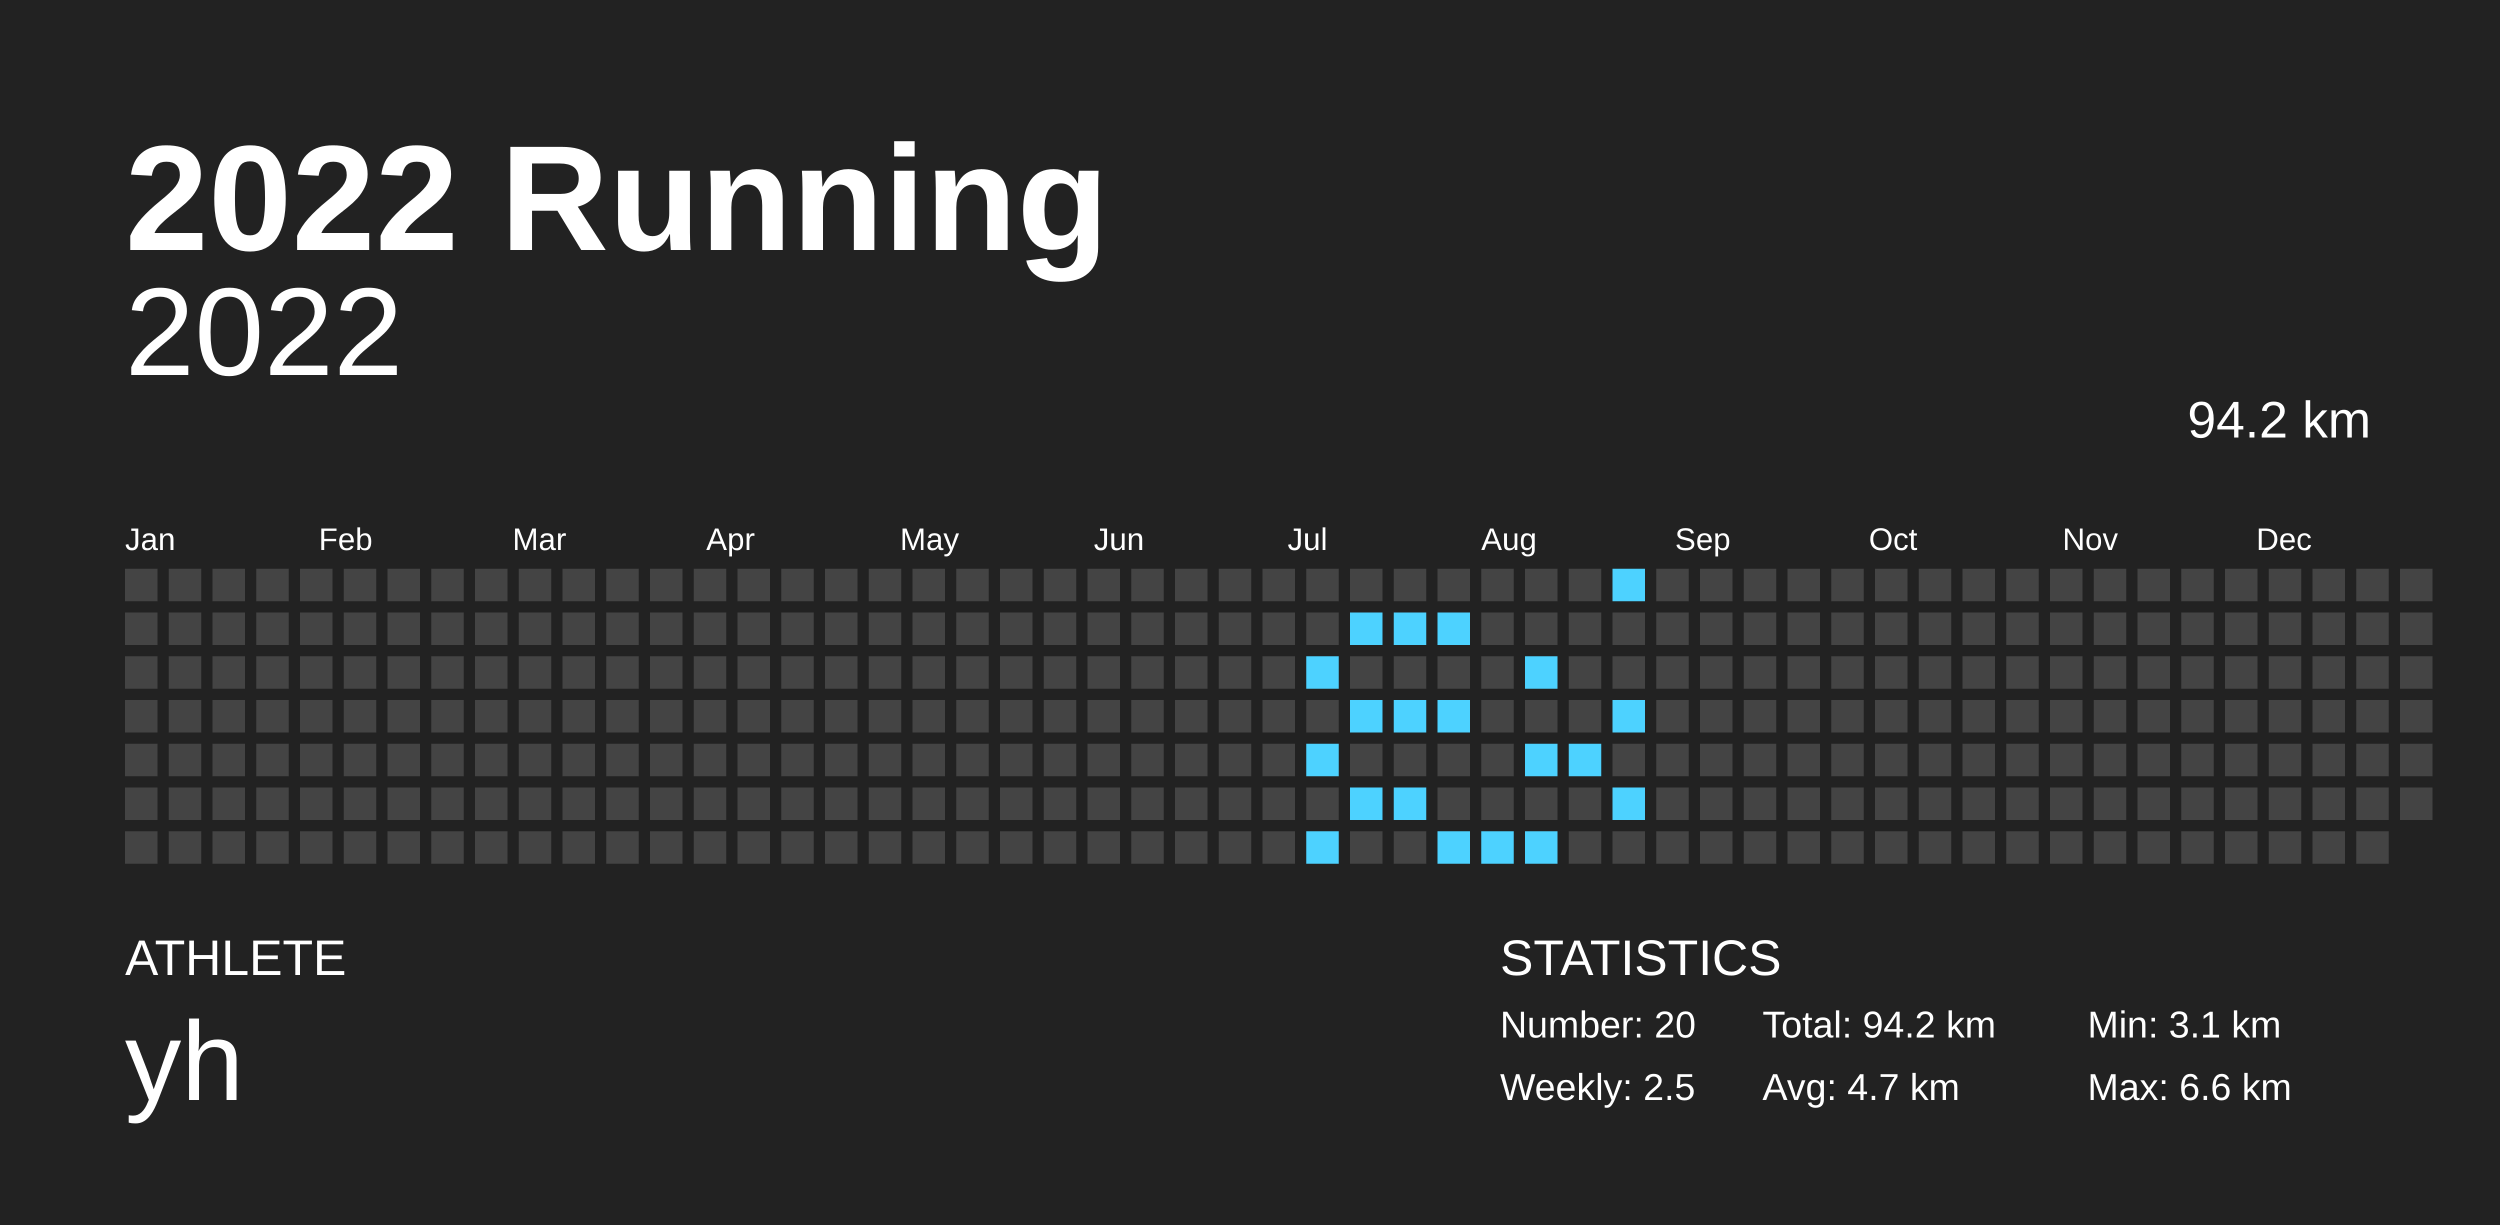
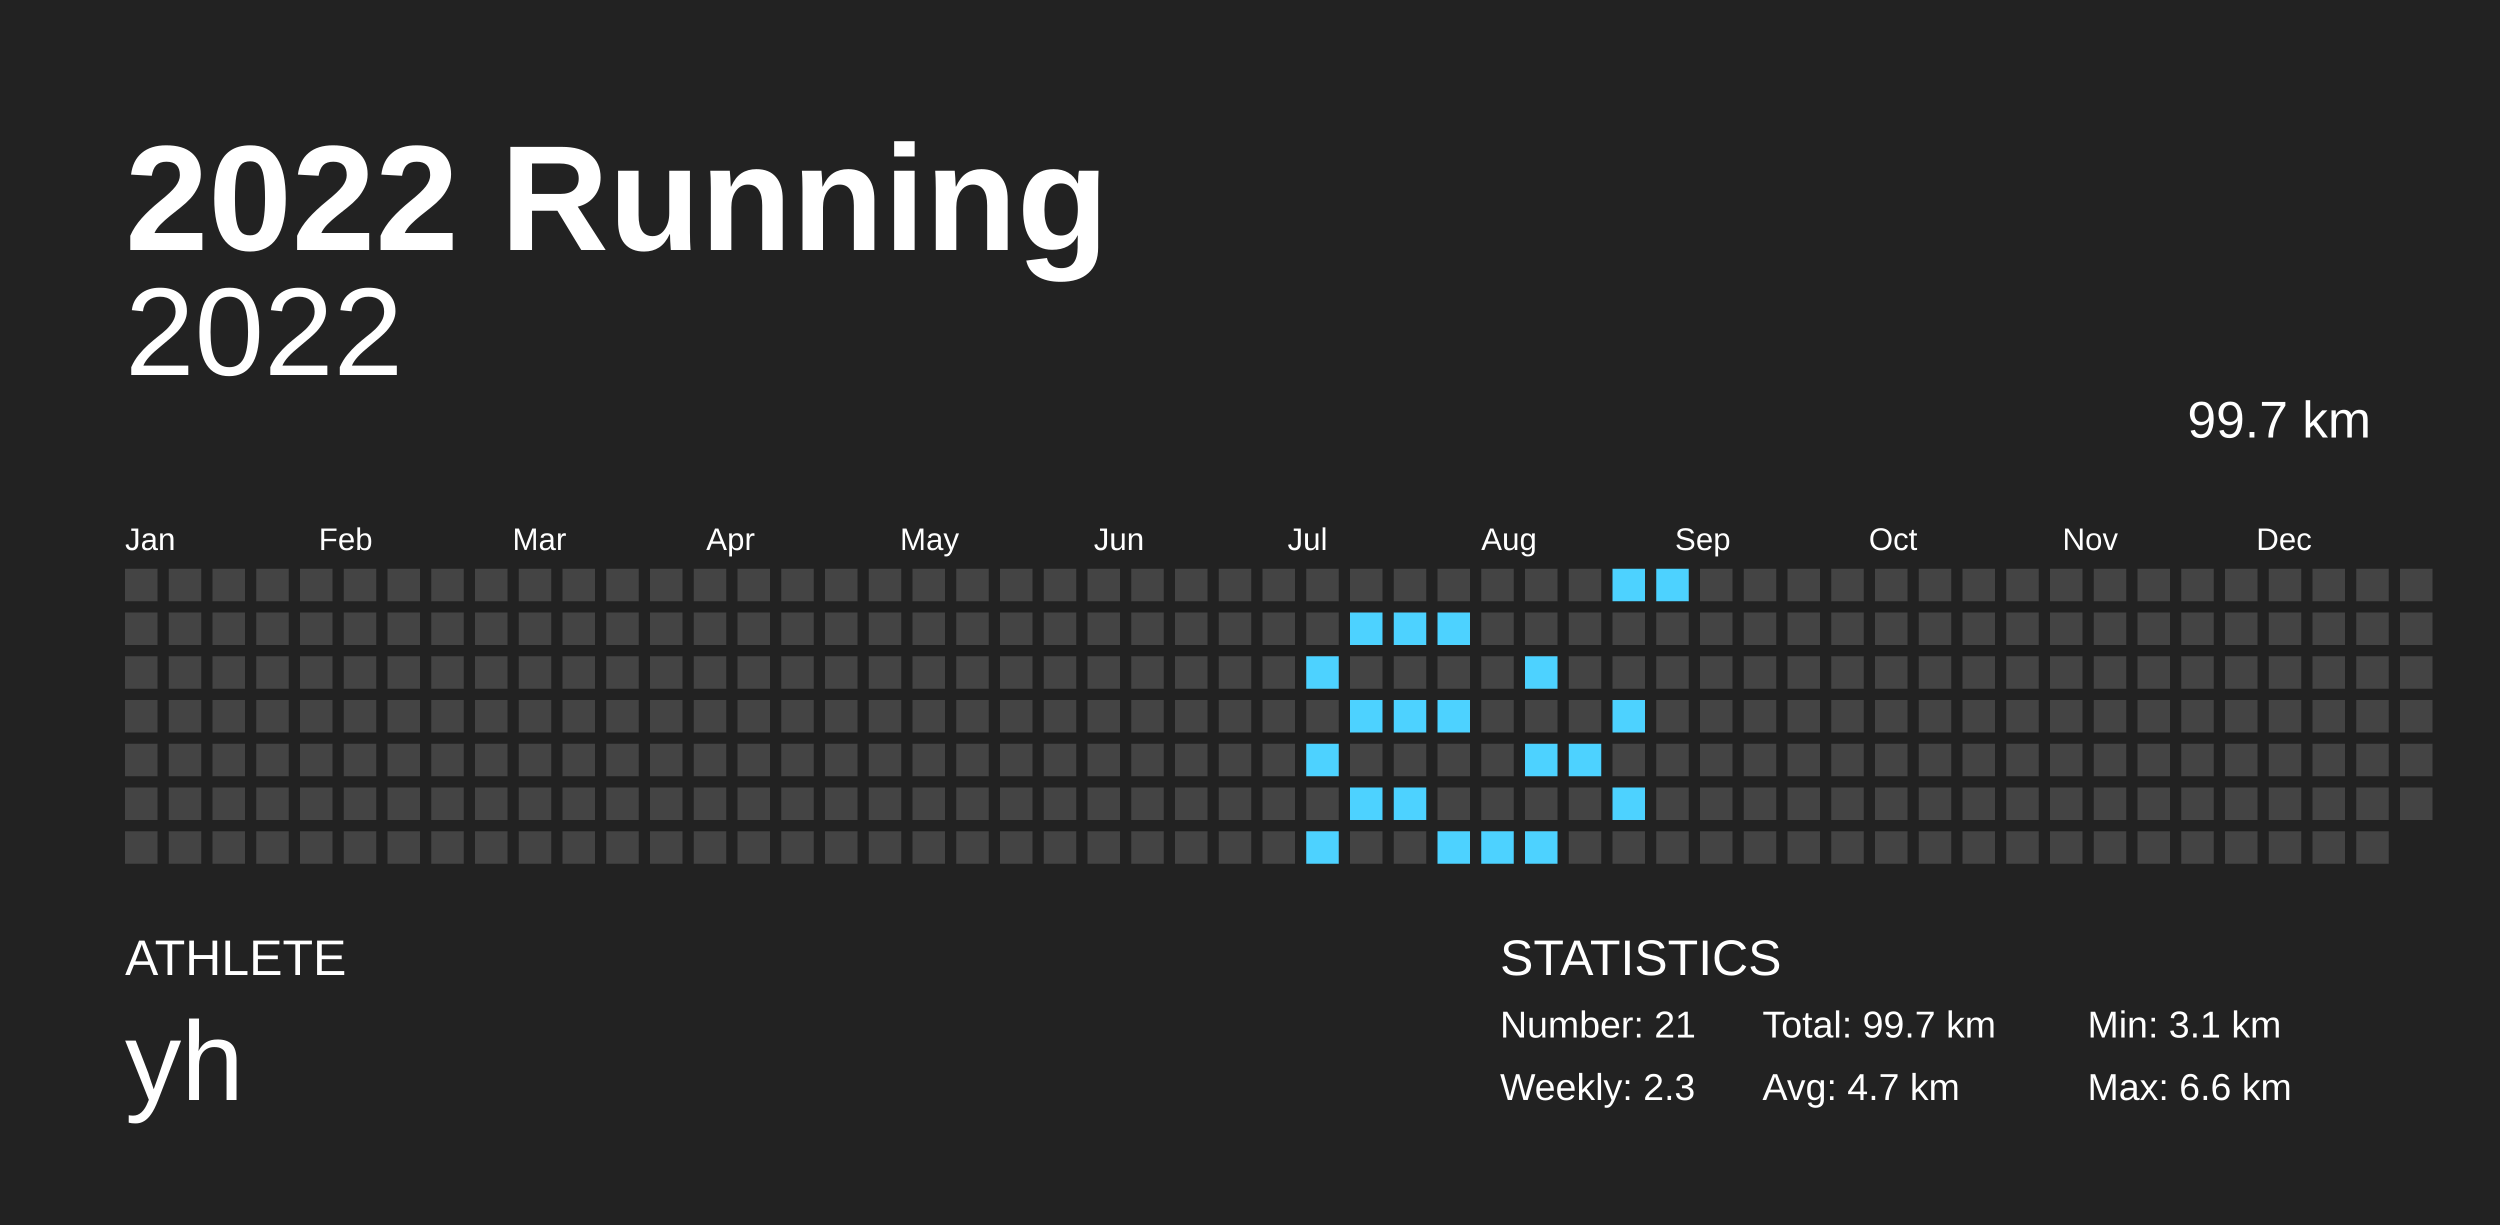
<svg xmlns="http://www.w3.org/2000/svg" baseProfile="full" height="98mm" version="1.1" viewBox="0,0,200,98" width="200mm">
  <defs />
  <rect fill="#222222" height="98" width="200" x="0" y="0" />
  <text fill="#FFFFFF" style="font-size:12px; font-family:Arial; font-weight:bold;" x="10" y="20">2022 Running</text>
  <text fill="#FFFFFF" style="font-size:4px; font-family:Arial" x="10" y="78">ATHLETE</text>
  <text fill="#FFFFFF" style="font-size:9px; font-family:Arial" x="10" y="88">yh</text>
  <text fill="#FFFFFF" style="font-size:4px; font-family:Arial" x="120" y="78">STATISTICS</text>
-   <text fill="#FFFFFF" style="font-size:3px; font-family:Arial" x="120" y="83">Number: 20</text>
-   <text fill="#FFFFFF" style="font-size:3px; font-family:Arial" x="120" y="88">Weekly: 2.5</text>
-   <text fill="#FFFFFF" style="font-size:3px; font-family:Arial" x="141" y="83">Total: 94.2 km</text>
+   <text fill="#FFFFFF" style="font-size:3px; font-family:Arial" x="120" y="83">Number: 21</text>
+   <text fill="#FFFFFF" style="font-size:3px; font-family:Arial" x="120" y="88">Weekly: 2.3</text>
+   <text fill="#FFFFFF" style="font-size:3px; font-family:Arial" x="141" y="83">Total: 99.7 km</text>
  <text fill="#FFFFFF" style="font-size:3px; font-family:Arial" x="141" y="88">Avg: 4.7 km</text>
  <text fill="#FFFFFF" style="font-size:3px; font-family:Arial" x="167" y="83">Min: 3.1 km</text>
  <text fill="#FFFFFF" style="font-size:3px; font-family:Arial" x="167" y="88">Max: 6.6 km</text>
  <text alignment-baseline="hanging" fill="#FFFFFF" style="font-size:10.0px; font-family:Arial;" x="10" y="30">2022</text>
-   <text alignment-baseline="hanging" fill="#FFFFFF" style="font-size:4.125px; font-family:Arial;" x="175" y="35">94.2 km</text>
+   <text alignment-baseline="hanging" fill="#FFFFFF" style="font-size:4.125px; font-family:Arial;" x="175" y="35">99.7 km</text>
  <text fill="#FFFFFF" style="font-size:2.5px; font-family:Arial" x="10.0" y="44">Jan</text>
  <text fill="#FFFFFF" style="font-size:2.5px; font-family:Arial" x="25.5" y="44">Feb</text>
  <text fill="#FFFFFF" style="font-size:2.5px; font-family:Arial" x="41.0" y="44">Mar</text>
  <text fill="#FFFFFF" style="font-size:2.5px; font-family:Arial" x="56.5" y="44">Apr</text>
  <text fill="#FFFFFF" style="font-size:2.5px; font-family:Arial" x="72.0" y="44">May</text>
  <text fill="#FFFFFF" style="font-size:2.5px; font-family:Arial" x="87.5" y="44">Jun</text>
  <text fill="#FFFFFF" style="font-size:2.5px; font-family:Arial" x="103.0" y="44">Jul</text>
  <text fill="#FFFFFF" style="font-size:2.5px; font-family:Arial" x="118.5" y="44">Aug</text>
  <text fill="#FFFFFF" style="font-size:2.5px; font-family:Arial" x="134.0" y="44">Sep</text>
  <text fill="#FFFFFF" style="font-size:2.5px; font-family:Arial" x="149.5" y="44">Oct</text>
  <text fill="#FFFFFF" style="font-size:2.5px; font-family:Arial" x="165.0" y="44">Nov</text>
  <text fill="#FFFFFF" style="font-size:2.5px; font-family:Arial" x="180.5" y="44">Dec</text>
  <rect fill="#444444" height="2.6" width="2.6" x="10.0" y="45.5" />
  <rect fill="#444444" height="2.6" width="2.6" x="10.0" y="49.0" />
  <rect fill="#444444" height="2.6" width="2.6" x="10.0" y="52.5" />
  <rect fill="#444444" height="2.6" width="2.6" x="10.0" y="56.0" />
  <rect fill="#444444" height="2.6" width="2.6" x="10.0" y="59.5" />
  <rect fill="#444444" height="2.6" width="2.6" x="10.0" y="63.0" />
  <rect fill="#444444" height="2.6" width="2.6" x="10.0" y="66.5" />
  <rect fill="#444444" height="2.6" width="2.6" x="13.5" y="45.5" />
  <rect fill="#444444" height="2.6" width="2.6" x="13.5" y="49.0" />
  <rect fill="#444444" height="2.6" width="2.6" x="13.5" y="52.5" />
  <rect fill="#444444" height="2.6" width="2.6" x="13.5" y="56.0" />
  <rect fill="#444444" height="2.6" width="2.6" x="13.5" y="59.5" />
  <rect fill="#444444" height="2.6" width="2.6" x="13.5" y="63.0" />
  <rect fill="#444444" height="2.6" width="2.6" x="13.5" y="66.5" />
  <rect fill="#444444" height="2.6" width="2.6" x="17.0" y="45.5" />
  <rect fill="#444444" height="2.6" width="2.6" x="17.0" y="49.0" />
  <rect fill="#444444" height="2.6" width="2.6" x="17.0" y="52.5" />
  <rect fill="#444444" height="2.6" width="2.6" x="17.0" y="56.0" />
  <rect fill="#444444" height="2.6" width="2.6" x="17.0" y="59.5" />
  <rect fill="#444444" height="2.6" width="2.6" x="17.0" y="63.0" />
  <rect fill="#444444" height="2.6" width="2.6" x="17.0" y="66.5" />
  <rect fill="#444444" height="2.6" width="2.6" x="20.5" y="45.5" />
  <rect fill="#444444" height="2.6" width="2.6" x="20.5" y="49.0" />
  <rect fill="#444444" height="2.6" width="2.6" x="20.5" y="52.5" />
  <rect fill="#444444" height="2.6" width="2.6" x="20.5" y="56.0" />
  <rect fill="#444444" height="2.6" width="2.6" x="20.5" y="59.5" />
  <rect fill="#444444" height="2.6" width="2.6" x="20.5" y="63.0" />
  <rect fill="#444444" height="2.6" width="2.6" x="20.5" y="66.5" />
  <rect fill="#444444" height="2.6" width="2.6" x="24.0" y="45.5" />
  <rect fill="#444444" height="2.6" width="2.6" x="24.0" y="49.0" />
  <rect fill="#444444" height="2.6" width="2.6" x="24.0" y="52.5" />
  <rect fill="#444444" height="2.6" width="2.6" x="24.0" y="56.0" />
  <rect fill="#444444" height="2.6" width="2.6" x="24.0" y="59.5" />
  <rect fill="#444444" height="2.6" width="2.6" x="24.0" y="63.0" />
  <rect fill="#444444" height="2.6" width="2.6" x="24.0" y="66.5" />
  <rect fill="#444444" height="2.6" width="2.6" x="27.5" y="45.5" />
  <rect fill="#444444" height="2.6" width="2.6" x="27.5" y="49.0" />
  <rect fill="#444444" height="2.6" width="2.6" x="27.5" y="52.5" />
  <rect fill="#444444" height="2.6" width="2.6" x="27.5" y="56.0" />
  <rect fill="#444444" height="2.6" width="2.6" x="27.5" y="59.5" />
  <rect fill="#444444" height="2.6" width="2.6" x="27.5" y="63.0" />
  <rect fill="#444444" height="2.6" width="2.6" x="27.5" y="66.5" />
  <rect fill="#444444" height="2.6" width="2.6" x="31.0" y="45.5" />
  <rect fill="#444444" height="2.6" width="2.6" x="31.0" y="49.0" />
  <rect fill="#444444" height="2.6" width="2.6" x="31.0" y="52.5" />
  <rect fill="#444444" height="2.6" width="2.6" x="31.0" y="56.0" />
  <rect fill="#444444" height="2.6" width="2.6" x="31.0" y="59.5" />
  <rect fill="#444444" height="2.6" width="2.6" x="31.0" y="63.0" />
  <rect fill="#444444" height="2.6" width="2.6" x="31.0" y="66.5" />
  <rect fill="#444444" height="2.6" width="2.6" x="34.5" y="45.5" />
  <rect fill="#444444" height="2.6" width="2.6" x="34.5" y="49.0" />
  <rect fill="#444444" height="2.6" width="2.6" x="34.5" y="52.5" />
  <rect fill="#444444" height="2.6" width="2.6" x="34.5" y="56.0" />
  <rect fill="#444444" height="2.6" width="2.6" x="34.5" y="59.5" />
  <rect fill="#444444" height="2.6" width="2.6" x="34.5" y="63.0" />
  <rect fill="#444444" height="2.6" width="2.6" x="34.5" y="66.5" />
  <rect fill="#444444" height="2.6" width="2.6" x="38.0" y="45.5" />
  <rect fill="#444444" height="2.6" width="2.6" x="38.0" y="49.0" />
  <rect fill="#444444" height="2.6" width="2.6" x="38.0" y="52.5" />
  <rect fill="#444444" height="2.6" width="2.6" x="38.0" y="56.0" />
  <rect fill="#444444" height="2.6" width="2.6" x="38.0" y="59.5" />
  <rect fill="#444444" height="2.6" width="2.6" x="38.0" y="63.0" />
  <rect fill="#444444" height="2.6" width="2.6" x="38.0" y="66.5" />
  <rect fill="#444444" height="2.6" width="2.6" x="41.5" y="45.5" />
  <rect fill="#444444" height="2.6" width="2.6" x="41.5" y="49.0" />
  <rect fill="#444444" height="2.6" width="2.6" x="41.5" y="52.5" />
  <rect fill="#444444" height="2.6" width="2.6" x="41.5" y="56.0" />
  <rect fill="#444444" height="2.6" width="2.6" x="41.5" y="59.5" />
  <rect fill="#444444" height="2.6" width="2.6" x="41.5" y="63.0" />
  <rect fill="#444444" height="2.6" width="2.6" x="41.5" y="66.5" />
  <rect fill="#444444" height="2.6" width="2.6" x="45.0" y="45.5" />
  <rect fill="#444444" height="2.6" width="2.6" x="45.0" y="49.0" />
  <rect fill="#444444" height="2.6" width="2.6" x="45.0" y="52.5" />
  <rect fill="#444444" height="2.6" width="2.6" x="45.0" y="56.0" />
  <rect fill="#444444" height="2.6" width="2.6" x="45.0" y="59.5" />
  <rect fill="#444444" height="2.6" width="2.6" x="45.0" y="63.0" />
  <rect fill="#444444" height="2.6" width="2.6" x="45.0" y="66.5" />
  <rect fill="#444444" height="2.6" width="2.6" x="48.5" y="45.5" />
  <rect fill="#444444" height="2.6" width="2.6" x="48.5" y="49.0" />
  <rect fill="#444444" height="2.6" width="2.6" x="48.5" y="52.5" />
  <rect fill="#444444" height="2.6" width="2.6" x="48.5" y="56.0" />
  <rect fill="#444444" height="2.6" width="2.6" x="48.5" y="59.5" />
  <rect fill="#444444" height="2.6" width="2.6" x="48.5" y="63.0" />
  <rect fill="#444444" height="2.6" width="2.6" x="48.5" y="66.5" />
  <rect fill="#444444" height="2.6" width="2.6" x="52.0" y="45.5" />
  <rect fill="#444444" height="2.6" width="2.6" x="52.0" y="49.0" />
  <rect fill="#444444" height="2.6" width="2.6" x="52.0" y="52.5" />
  <rect fill="#444444" height="2.6" width="2.6" x="52.0" y="56.0" />
  <rect fill="#444444" height="2.6" width="2.6" x="52.0" y="59.5" />
  <rect fill="#444444" height="2.6" width="2.6" x="52.0" y="63.0" />
  <rect fill="#444444" height="2.6" width="2.6" x="52.0" y="66.5" />
  <rect fill="#444444" height="2.6" width="2.6" x="55.5" y="45.5" />
  <rect fill="#444444" height="2.6" width="2.6" x="55.5" y="49.0" />
  <rect fill="#444444" height="2.6" width="2.6" x="55.5" y="52.5" />
  <rect fill="#444444" height="2.6" width="2.6" x="55.5" y="56.0" />
  <rect fill="#444444" height="2.6" width="2.6" x="55.5" y="59.5" />
  <rect fill="#444444" height="2.6" width="2.6" x="55.5" y="63.0" />
  <rect fill="#444444" height="2.6" width="2.6" x="55.5" y="66.5" />
  <rect fill="#444444" height="2.6" width="2.6" x="59.0" y="45.5" />
  <rect fill="#444444" height="2.6" width="2.6" x="59.0" y="49.0" />
  <rect fill="#444444" height="2.6" width="2.6" x="59.0" y="52.5" />
  <rect fill="#444444" height="2.6" width="2.6" x="59.0" y="56.0" />
  <rect fill="#444444" height="2.6" width="2.6" x="59.0" y="59.5" />
  <rect fill="#444444" height="2.6" width="2.6" x="59.0" y="63.0" />
  <rect fill="#444444" height="2.6" width="2.6" x="59.0" y="66.5" />
  <rect fill="#444444" height="2.6" width="2.6" x="62.5" y="45.5" />
  <rect fill="#444444" height="2.6" width="2.6" x="62.5" y="49.0" />
  <rect fill="#444444" height="2.6" width="2.6" x="62.5" y="52.5" />
  <rect fill="#444444" height="2.6" width="2.6" x="62.5" y="56.0" />
  <rect fill="#444444" height="2.6" width="2.6" x="62.5" y="59.5" />
  <rect fill="#444444" height="2.6" width="2.6" x="62.5" y="63.0" />
  <rect fill="#444444" height="2.6" width="2.6" x="62.5" y="66.5" />
  <rect fill="#444444" height="2.6" width="2.6" x="66.0" y="45.5" />
  <rect fill="#444444" height="2.6" width="2.6" x="66.0" y="49.0" />
  <rect fill="#444444" height="2.6" width="2.6" x="66.0" y="52.5" />
  <rect fill="#444444" height="2.6" width="2.6" x="66.0" y="56.0" />
  <rect fill="#444444" height="2.6" width="2.6" x="66.0" y="59.5" />
  <rect fill="#444444" height="2.6" width="2.6" x="66.0" y="63.0" />
  <rect fill="#444444" height="2.6" width="2.6" x="66.0" y="66.5" />
  <rect fill="#444444" height="2.6" width="2.6" x="69.5" y="45.5" />
  <rect fill="#444444" height="2.6" width="2.6" x="69.5" y="49.0" />
  <rect fill="#444444" height="2.6" width="2.6" x="69.5" y="52.5" />
  <rect fill="#444444" height="2.6" width="2.6" x="69.5" y="56.0" />
  <rect fill="#444444" height="2.6" width="2.6" x="69.5" y="59.5" />
  <rect fill="#444444" height="2.6" width="2.6" x="69.5" y="63.0" />
  <rect fill="#444444" height="2.6" width="2.6" x="69.5" y="66.5" />
  <rect fill="#444444" height="2.6" width="2.6" x="73.0" y="45.5" />
  <rect fill="#444444" height="2.6" width="2.6" x="73.0" y="49.0" />
  <rect fill="#444444" height="2.6" width="2.6" x="73.0" y="52.5" />
  <rect fill="#444444" height="2.6" width="2.6" x="73.0" y="56.0" />
  <rect fill="#444444" height="2.6" width="2.6" x="73.0" y="59.5" />
  <rect fill="#444444" height="2.6" width="2.6" x="73.0" y="63.0" />
  <rect fill="#444444" height="2.6" width="2.6" x="73.0" y="66.5" />
  <rect fill="#444444" height="2.6" width="2.6" x="76.5" y="45.5" />
  <rect fill="#444444" height="2.6" width="2.6" x="76.5" y="49.0" />
  <rect fill="#444444" height="2.6" width="2.6" x="76.5" y="52.5" />
  <rect fill="#444444" height="2.6" width="2.6" x="76.5" y="56.0" />
  <rect fill="#444444" height="2.6" width="2.6" x="76.5" y="59.5" />
  <rect fill="#444444" height="2.6" width="2.6" x="76.5" y="63.0" />
  <rect fill="#444444" height="2.6" width="2.6" x="76.5" y="66.5" />
  <rect fill="#444444" height="2.6" width="2.6" x="80.0" y="45.5" />
  <rect fill="#444444" height="2.6" width="2.6" x="80.0" y="49.0" />
  <rect fill="#444444" height="2.6" width="2.6" x="80.0" y="52.5" />
  <rect fill="#444444" height="2.6" width="2.6" x="80.0" y="56.0" />
  <rect fill="#444444" height="2.6" width="2.6" x="80.0" y="59.5" />
  <rect fill="#444444" height="2.6" width="2.6" x="80.0" y="63.0" />
  <rect fill="#444444" height="2.6" width="2.6" x="80.0" y="66.5" />
  <rect fill="#444444" height="2.6" width="2.6" x="83.5" y="45.5" />
  <rect fill="#444444" height="2.6" width="2.6" x="83.5" y="49.0" />
  <rect fill="#444444" height="2.6" width="2.6" x="83.5" y="52.5" />
  <rect fill="#444444" height="2.6" width="2.6" x="83.5" y="56.0" />
  <rect fill="#444444" height="2.6" width="2.6" x="83.5" y="59.5" />
  <rect fill="#444444" height="2.6" width="2.6" x="83.5" y="63.0" />
  <rect fill="#444444" height="2.6" width="2.6" x="83.5" y="66.5" />
  <rect fill="#444444" height="2.6" width="2.6" x="87.0" y="45.5" />
  <rect fill="#444444" height="2.6" width="2.6" x="87.0" y="49.0" />
  <rect fill="#444444" height="2.6" width="2.6" x="87.0" y="52.5" />
  <rect fill="#444444" height="2.6" width="2.6" x="87.0" y="56.0" />
  <rect fill="#444444" height="2.6" width="2.6" x="87.0" y="59.5" />
  <rect fill="#444444" height="2.6" width="2.6" x="87.0" y="63.0" />
  <rect fill="#444444" height="2.6" width="2.6" x="87.0" y="66.5" />
  <rect fill="#444444" height="2.6" width="2.6" x="90.5" y="45.5" />
  <rect fill="#444444" height="2.6" width="2.6" x="90.5" y="49.0" />
  <rect fill="#444444" height="2.6" width="2.6" x="90.5" y="52.5" />
  <rect fill="#444444" height="2.6" width="2.6" x="90.5" y="56.0" />
  <rect fill="#444444" height="2.6" width="2.6" x="90.5" y="59.5" />
  <rect fill="#444444" height="2.6" width="2.6" x="90.5" y="63.0" />
  <rect fill="#444444" height="2.6" width="2.6" x="90.5" y="66.5" />
  <rect fill="#444444" height="2.6" width="2.6" x="94.0" y="45.5" />
  <rect fill="#444444" height="2.6" width="2.6" x="94.0" y="49.0" />
  <rect fill="#444444" height="2.6" width="2.6" x="94.0" y="52.5" />
  <rect fill="#444444" height="2.6" width="2.6" x="94.0" y="56.0" />
  <rect fill="#444444" height="2.6" width="2.6" x="94.0" y="59.5" />
  <rect fill="#444444" height="2.6" width="2.6" x="94.0" y="63.0" />
  <rect fill="#444444" height="2.6" width="2.6" x="94.0" y="66.5" />
  <rect fill="#444444" height="2.6" width="2.6" x="97.5" y="45.5" />
  <rect fill="#444444" height="2.6" width="2.6" x="97.5" y="49.0" />
  <rect fill="#444444" height="2.6" width="2.6" x="97.5" y="52.5" />
  <rect fill="#444444" height="2.6" width="2.6" x="97.5" y="56.0" />
  <rect fill="#444444" height="2.6" width="2.6" x="97.5" y="59.5" />
  <rect fill="#444444" height="2.6" width="2.6" x="97.5" y="63.0" />
  <rect fill="#444444" height="2.6" width="2.6" x="97.5" y="66.5" />
  <rect fill="#444444" height="2.6" width="2.6" x="101.0" y="45.5" />
  <rect fill="#444444" height="2.6" width="2.6" x="101.0" y="49.0" />
  <rect fill="#444444" height="2.6" width="2.6" x="101.0" y="52.5" />
  <rect fill="#444444" height="2.6" width="2.6" x="101.0" y="56.0" />
  <rect fill="#444444" height="2.6" width="2.6" x="101.0" y="59.5" />
  <rect fill="#444444" height="2.6" width="2.6" x="101.0" y="63.0" />
  <rect fill="#444444" height="2.6" width="2.6" x="101.0" y="66.5" />
  <rect fill="#444444" height="2.6" width="2.6" x="104.5" y="45.5" />
  <rect fill="#444444" height="2.6" width="2.6" x="104.5" y="49.0" />
  <rect fill="#4dd2ff" height="2.6" width="2.6" x="104.5" y="52.5" />
  <rect fill="#444444" height="2.6" width="2.6" x="104.5" y="56.0" />
  <rect fill="#4dd2ff" height="2.6" width="2.6" x="104.5" y="59.5" />
  <rect fill="#444444" height="2.6" width="2.6" x="104.5" y="63.0" />
  <rect fill="#4dd2ff" height="2.6" width="2.6" x="104.5" y="66.5" />
  <rect fill="#444444" height="2.6" width="2.6" x="108.0" y="45.5" />
  <rect fill="#4dd2ff" height="2.6" width="2.6" x="108.0" y="49.0" />
  <rect fill="#444444" height="2.6" width="2.6" x="108.0" y="52.5" />
  <rect fill="#4dd2ff" height="2.6" width="2.6" x="108.0" y="56.0" />
  <rect fill="#444444" height="2.6" width="2.6" x="108.0" y="59.5" />
  <rect fill="#4dd2ff" height="2.6" width="2.6" x="108.0" y="63.0" />
  <rect fill="#444444" height="2.6" width="2.6" x="108.0" y="66.5" />
  <rect fill="#444444" height="2.6" width="2.6" x="111.5" y="45.5" />
  <rect fill="#4dd2ff" height="2.6" width="2.6" x="111.5" y="49.0" />
  <rect fill="#444444" height="2.6" width="2.6" x="111.5" y="52.5" />
  <rect fill="#4dd2ff" height="2.6" width="2.6" x="111.5" y="56.0" />
  <rect fill="#444444" height="2.6" width="2.6" x="111.5" y="59.5" />
  <rect fill="#4dd2ff" height="2.6" width="2.6" x="111.5" y="63.0" />
  <rect fill="#444444" height="2.6" width="2.6" x="111.5" y="66.5" />
  <rect fill="#444444" height="2.6" width="2.6" x="115.0" y="45.5" />
  <rect fill="#4dd2ff" height="2.6" width="2.6" x="115.0" y="49.0" />
  <rect fill="#444444" height="2.6" width="2.6" x="115.0" y="52.5" />
  <rect fill="#4dd2ff" height="2.6" width="2.6" x="115.0" y="56.0" />
  <rect fill="#444444" height="2.6" width="2.6" x="115.0" y="59.5" />
  <rect fill="#444444" height="2.6" width="2.6" x="115.0" y="63.0" />
  <rect fill="#4dd2ff" height="2.6" width="2.6" x="115.0" y="66.5" />
  <rect fill="#444444" height="2.6" width="2.6" x="118.5" y="45.5" />
  <rect fill="#444444" height="2.6" width="2.6" x="118.5" y="49.0" />
  <rect fill="#444444" height="2.6" width="2.6" x="118.5" y="52.5" />
  <rect fill="#444444" height="2.6" width="2.6" x="118.5" y="56.0" />
  <rect fill="#444444" height="2.6" width="2.6" x="118.5" y="59.5" />
  <rect fill="#444444" height="2.6" width="2.6" x="118.5" y="63.0" />
  <rect fill="#4dd2ff" height="2.6" width="2.6" x="118.5" y="66.5" />
  <rect fill="#444444" height="2.6" width="2.6" x="122.0" y="45.5" />
  <rect fill="#444444" height="2.6" width="2.6" x="122.0" y="49.0" />
  <rect fill="#4dd2ff" height="2.6" width="2.6" x="122.0" y="52.5" />
  <rect fill="#444444" height="2.6" width="2.6" x="122.0" y="56.0" />
  <rect fill="#4dd2ff" height="2.6" width="2.6" x="122.0" y="59.5" />
  <rect fill="#444444" height="2.6" width="2.6" x="122.0" y="63.0" />
  <rect fill="#4dd2ff" height="2.6" width="2.6" x="122.0" y="66.5" />
  <rect fill="#444444" height="2.6" width="2.6" x="125.5" y="45.5" />
  <rect fill="#444444" height="2.6" width="2.6" x="125.5" y="49.0" />
  <rect fill="#444444" height="2.6" width="2.6" x="125.5" y="52.5" />
  <rect fill="#444444" height="2.6" width="2.6" x="125.5" y="56.0" />
  <rect fill="#4dd2ff" height="2.6" width="2.6" x="125.5" y="59.5" />
  <rect fill="#444444" height="2.6" width="2.6" x="125.5" y="63.0" />
  <rect fill="#444444" height="2.6" width="2.6" x="125.5" y="66.5" />
  <rect fill="#4dd2ff" height="2.6" width="2.6" x="129.0" y="45.5" />
  <rect fill="#444444" height="2.6" width="2.6" x="129.0" y="49.0" />
  <rect fill="#444444" height="2.6" width="2.6" x="129.0" y="52.5" />
  <rect fill="#4dd2ff" height="2.6" width="2.6" x="129.0" y="56.0" />
  <rect fill="#444444" height="2.6" width="2.6" x="129.0" y="59.5" />
  <rect fill="#4dd2ff" height="2.6" width="2.6" x="129.0" y="63.0" />
  <rect fill="#444444" height="2.6" width="2.6" x="129.0" y="66.5" />
-   <rect fill="#444444" height="2.6" width="2.6" x="132.5" y="45.5" />
+   <rect fill="#4dd2ff" height="2.6" width="2.6" x="132.5" y="45.5" />
  <rect fill="#444444" height="2.6" width="2.6" x="132.5" y="49.0" />
  <rect fill="#444444" height="2.6" width="2.6" x="132.5" y="52.5" />
  <rect fill="#444444" height="2.6" width="2.6" x="132.5" y="56.0" />
  <rect fill="#444444" height="2.6" width="2.6" x="132.5" y="59.5" />
  <rect fill="#444444" height="2.6" width="2.6" x="132.5" y="63.0" />
  <rect fill="#444444" height="2.6" width="2.6" x="132.5" y="66.5" />
  <rect fill="#444444" height="2.6" width="2.6" x="136.0" y="45.5" />
  <rect fill="#444444" height="2.6" width="2.6" x="136.0" y="49.0" />
  <rect fill="#444444" height="2.6" width="2.6" x="136.0" y="52.5" />
  <rect fill="#444444" height="2.6" width="2.6" x="136.0" y="56.0" />
  <rect fill="#444444" height="2.6" width="2.6" x="136.0" y="59.5" />
  <rect fill="#444444" height="2.6" width="2.6" x="136.0" y="63.0" />
  <rect fill="#444444" height="2.6" width="2.6" x="136.0" y="66.5" />
  <rect fill="#444444" height="2.6" width="2.6" x="139.5" y="45.5" />
  <rect fill="#444444" height="2.6" width="2.6" x="139.5" y="49.0" />
  <rect fill="#444444" height="2.6" width="2.6" x="139.5" y="52.5" />
  <rect fill="#444444" height="2.6" width="2.6" x="139.5" y="56.0" />
  <rect fill="#444444" height="2.6" width="2.6" x="139.5" y="59.5" />
  <rect fill="#444444" height="2.6" width="2.6" x="139.5" y="63.0" />
  <rect fill="#444444" height="2.6" width="2.6" x="139.5" y="66.5" />
  <rect fill="#444444" height="2.6" width="2.6" x="143.0" y="45.5" />
  <rect fill="#444444" height="2.6" width="2.6" x="143.0" y="49.0" />
  <rect fill="#444444" height="2.6" width="2.6" x="143.0" y="52.5" />
  <rect fill="#444444" height="2.6" width="2.6" x="143.0" y="56.0" />
  <rect fill="#444444" height="2.6" width="2.6" x="143.0" y="59.5" />
  <rect fill="#444444" height="2.6" width="2.6" x="143.0" y="63.0" />
  <rect fill="#444444" height="2.6" width="2.6" x="143.0" y="66.5" />
  <rect fill="#444444" height="2.6" width="2.6" x="146.5" y="45.5" />
  <rect fill="#444444" height="2.6" width="2.6" x="146.5" y="49.0" />
  <rect fill="#444444" height="2.6" width="2.6" x="146.5" y="52.5" />
  <rect fill="#444444" height="2.6" width="2.6" x="146.5" y="56.0" />
  <rect fill="#444444" height="2.6" width="2.6" x="146.5" y="59.5" />
  <rect fill="#444444" height="2.6" width="2.6" x="146.5" y="63.0" />
  <rect fill="#444444" height="2.6" width="2.6" x="146.5" y="66.5" />
  <rect fill="#444444" height="2.6" width="2.6" x="150.0" y="45.5" />
  <rect fill="#444444" height="2.6" width="2.6" x="150.0" y="49.0" />
  <rect fill="#444444" height="2.6" width="2.6" x="150.0" y="52.5" />
  <rect fill="#444444" height="2.6" width="2.6" x="150.0" y="56.0" />
  <rect fill="#444444" height="2.6" width="2.6" x="150.0" y="59.5" />
  <rect fill="#444444" height="2.6" width="2.6" x="150.0" y="63.0" />
  <rect fill="#444444" height="2.6" width="2.6" x="150.0" y="66.5" />
  <rect fill="#444444" height="2.6" width="2.6" x="153.5" y="45.5" />
  <rect fill="#444444" height="2.6" width="2.6" x="153.5" y="49.0" />
  <rect fill="#444444" height="2.6" width="2.6" x="153.5" y="52.5" />
  <rect fill="#444444" height="2.6" width="2.6" x="153.5" y="56.0" />
  <rect fill="#444444" height="2.6" width="2.6" x="153.5" y="59.5" />
  <rect fill="#444444" height="2.6" width="2.6" x="153.5" y="63.0" />
  <rect fill="#444444" height="2.6" width="2.6" x="153.5" y="66.5" />
  <rect fill="#444444" height="2.6" width="2.6" x="157.0" y="45.5" />
  <rect fill="#444444" height="2.6" width="2.6" x="157.0" y="49.0" />
  <rect fill="#444444" height="2.6" width="2.6" x="157.0" y="52.5" />
  <rect fill="#444444" height="2.6" width="2.6" x="157.0" y="56.0" />
  <rect fill="#444444" height="2.6" width="2.6" x="157.0" y="59.5" />
  <rect fill="#444444" height="2.6" width="2.6" x="157.0" y="63.0" />
  <rect fill="#444444" height="2.6" width="2.6" x="157.0" y="66.5" />
  <rect fill="#444444" height="2.6" width="2.6" x="160.5" y="45.5" />
  <rect fill="#444444" height="2.6" width="2.6" x="160.5" y="49.0" />
  <rect fill="#444444" height="2.6" width="2.6" x="160.5" y="52.5" />
  <rect fill="#444444" height="2.6" width="2.6" x="160.5" y="56.0" />
  <rect fill="#444444" height="2.6" width="2.6" x="160.5" y="59.5" />
  <rect fill="#444444" height="2.6" width="2.6" x="160.5" y="63.0" />
  <rect fill="#444444" height="2.6" width="2.6" x="160.5" y="66.5" />
  <rect fill="#444444" height="2.6" width="2.6" x="164.0" y="45.5" />
  <rect fill="#444444" height="2.6" width="2.6" x="164.0" y="49.0" />
  <rect fill="#444444" height="2.6" width="2.6" x="164.0" y="52.5" />
  <rect fill="#444444" height="2.6" width="2.6" x="164.0" y="56.0" />
  <rect fill="#444444" height="2.6" width="2.6" x="164.0" y="59.5" />
  <rect fill="#444444" height="2.6" width="2.6" x="164.0" y="63.0" />
  <rect fill="#444444" height="2.6" width="2.6" x="164.0" y="66.5" />
  <rect fill="#444444" height="2.6" width="2.6" x="167.5" y="45.5" />
  <rect fill="#444444" height="2.6" width="2.6" x="167.5" y="49.0" />
  <rect fill="#444444" height="2.6" width="2.6" x="167.5" y="52.5" />
  <rect fill="#444444" height="2.6" width="2.6" x="167.5" y="56.0" />
  <rect fill="#444444" height="2.6" width="2.6" x="167.5" y="59.5" />
  <rect fill="#444444" height="2.6" width="2.6" x="167.5" y="63.0" />
  <rect fill="#444444" height="2.6" width="2.6" x="167.5" y="66.5" />
  <rect fill="#444444" height="2.6" width="2.6" x="171.0" y="45.5" />
  <rect fill="#444444" height="2.6" width="2.6" x="171.0" y="49.0" />
  <rect fill="#444444" height="2.6" width="2.6" x="171.0" y="52.5" />
  <rect fill="#444444" height="2.6" width="2.6" x="171.0" y="56.0" />
  <rect fill="#444444" height="2.6" width="2.6" x="171.0" y="59.5" />
  <rect fill="#444444" height="2.6" width="2.6" x="171.0" y="63.0" />
  <rect fill="#444444" height="2.6" width="2.6" x="171.0" y="66.5" />
  <rect fill="#444444" height="2.6" width="2.6" x="174.5" y="45.5" />
  <rect fill="#444444" height="2.6" width="2.6" x="174.5" y="49.0" />
  <rect fill="#444444" height="2.6" width="2.6" x="174.5" y="52.5" />
  <rect fill="#444444" height="2.6" width="2.6" x="174.5" y="56.0" />
  <rect fill="#444444" height="2.6" width="2.6" x="174.5" y="59.5" />
  <rect fill="#444444" height="2.6" width="2.6" x="174.5" y="63.0" />
  <rect fill="#444444" height="2.6" width="2.6" x="174.5" y="66.5" />
  <rect fill="#444444" height="2.6" width="2.6" x="178.0" y="45.5" />
  <rect fill="#444444" height="2.6" width="2.6" x="178.0" y="49.0" />
  <rect fill="#444444" height="2.6" width="2.6" x="178.0" y="52.5" />
  <rect fill="#444444" height="2.6" width="2.6" x="178.0" y="56.0" />
  <rect fill="#444444" height="2.6" width="2.6" x="178.0" y="59.5" />
  <rect fill="#444444" height="2.6" width="2.6" x="178.0" y="63.0" />
  <rect fill="#444444" height="2.6" width="2.6" x="178.0" y="66.5" />
  <rect fill="#444444" height="2.6" width="2.6" x="181.5" y="45.5" />
  <rect fill="#444444" height="2.6" width="2.6" x="181.5" y="49.0" />
  <rect fill="#444444" height="2.6" width="2.6" x="181.5" y="52.5" />
  <rect fill="#444444" height="2.6" width="2.6" x="181.5" y="56.0" />
  <rect fill="#444444" height="2.6" width="2.6" x="181.5" y="59.5" />
  <rect fill="#444444" height="2.6" width="2.6" x="181.5" y="63.0" />
  <rect fill="#444444" height="2.6" width="2.6" x="181.5" y="66.5" />
  <rect fill="#444444" height="2.6" width="2.6" x="185.0" y="45.5" />
  <rect fill="#444444" height="2.6" width="2.6" x="185.0" y="49.0" />
  <rect fill="#444444" height="2.6" width="2.6" x="185.0" y="52.5" />
  <rect fill="#444444" height="2.6" width="2.6" x="185.0" y="56.0" />
  <rect fill="#444444" height="2.6" width="2.6" x="185.0" y="59.5" />
  <rect fill="#444444" height="2.6" width="2.6" x="185.0" y="63.0" />
  <rect fill="#444444" height="2.6" width="2.6" x="185.0" y="66.5" />
  <rect fill="#444444" height="2.6" width="2.6" x="188.5" y="45.5" />
  <rect fill="#444444" height="2.6" width="2.6" x="188.5" y="49.0" />
  <rect fill="#444444" height="2.6" width="2.6" x="188.5" y="52.5" />
  <rect fill="#444444" height="2.6" width="2.6" x="188.5" y="56.0" />
  <rect fill="#444444" height="2.6" width="2.6" x="188.5" y="59.5" />
  <rect fill="#444444" height="2.6" width="2.6" x="188.5" y="63.0" />
  <rect fill="#444444" height="2.6" width="2.6" x="188.5" y="66.5" />
  <rect fill="#444444" height="2.6" width="2.6" x="192.0" y="45.5" />
  <rect fill="#444444" height="2.6" width="2.6" x="192.0" y="49.0" />
  <rect fill="#444444" height="2.6" width="2.6" x="192.0" y="52.5" />
  <rect fill="#444444" height="2.6" width="2.6" x="192.0" y="56.0" />
  <rect fill="#444444" height="2.6" width="2.6" x="192.0" y="59.5" />
  <rect fill="#444444" height="2.6" width="2.6" x="192.0" y="63.0" />
</svg>
